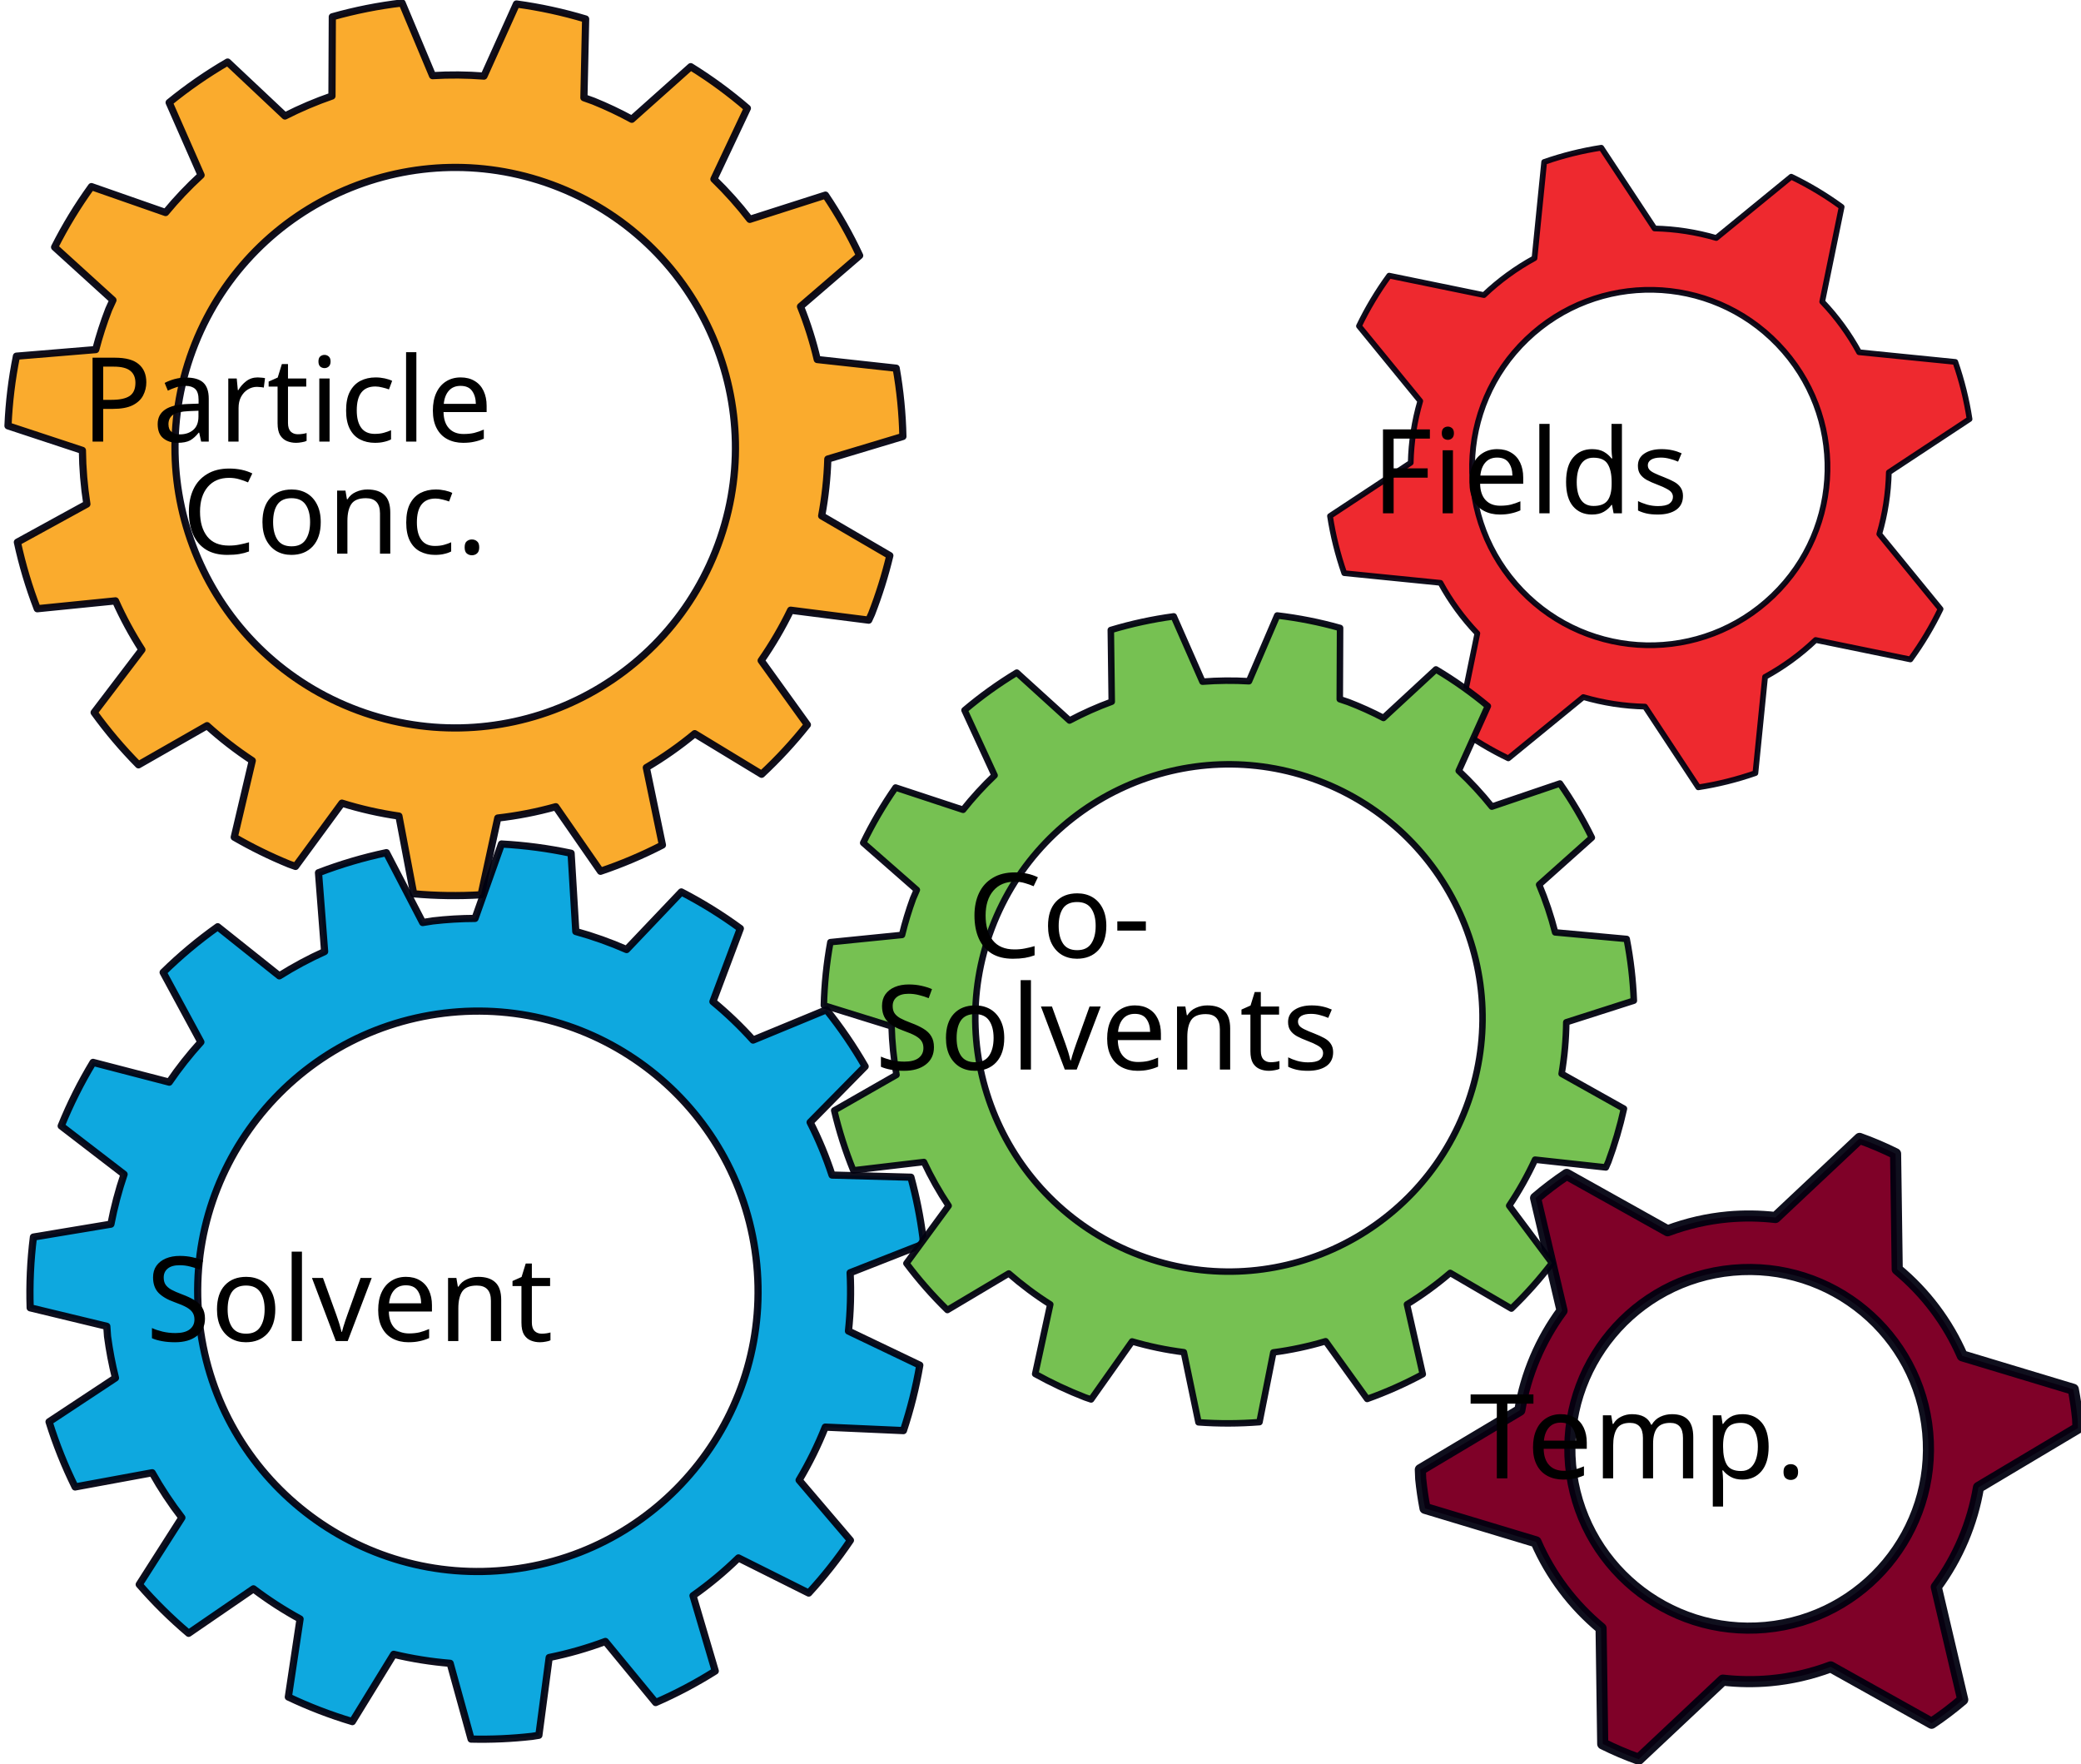
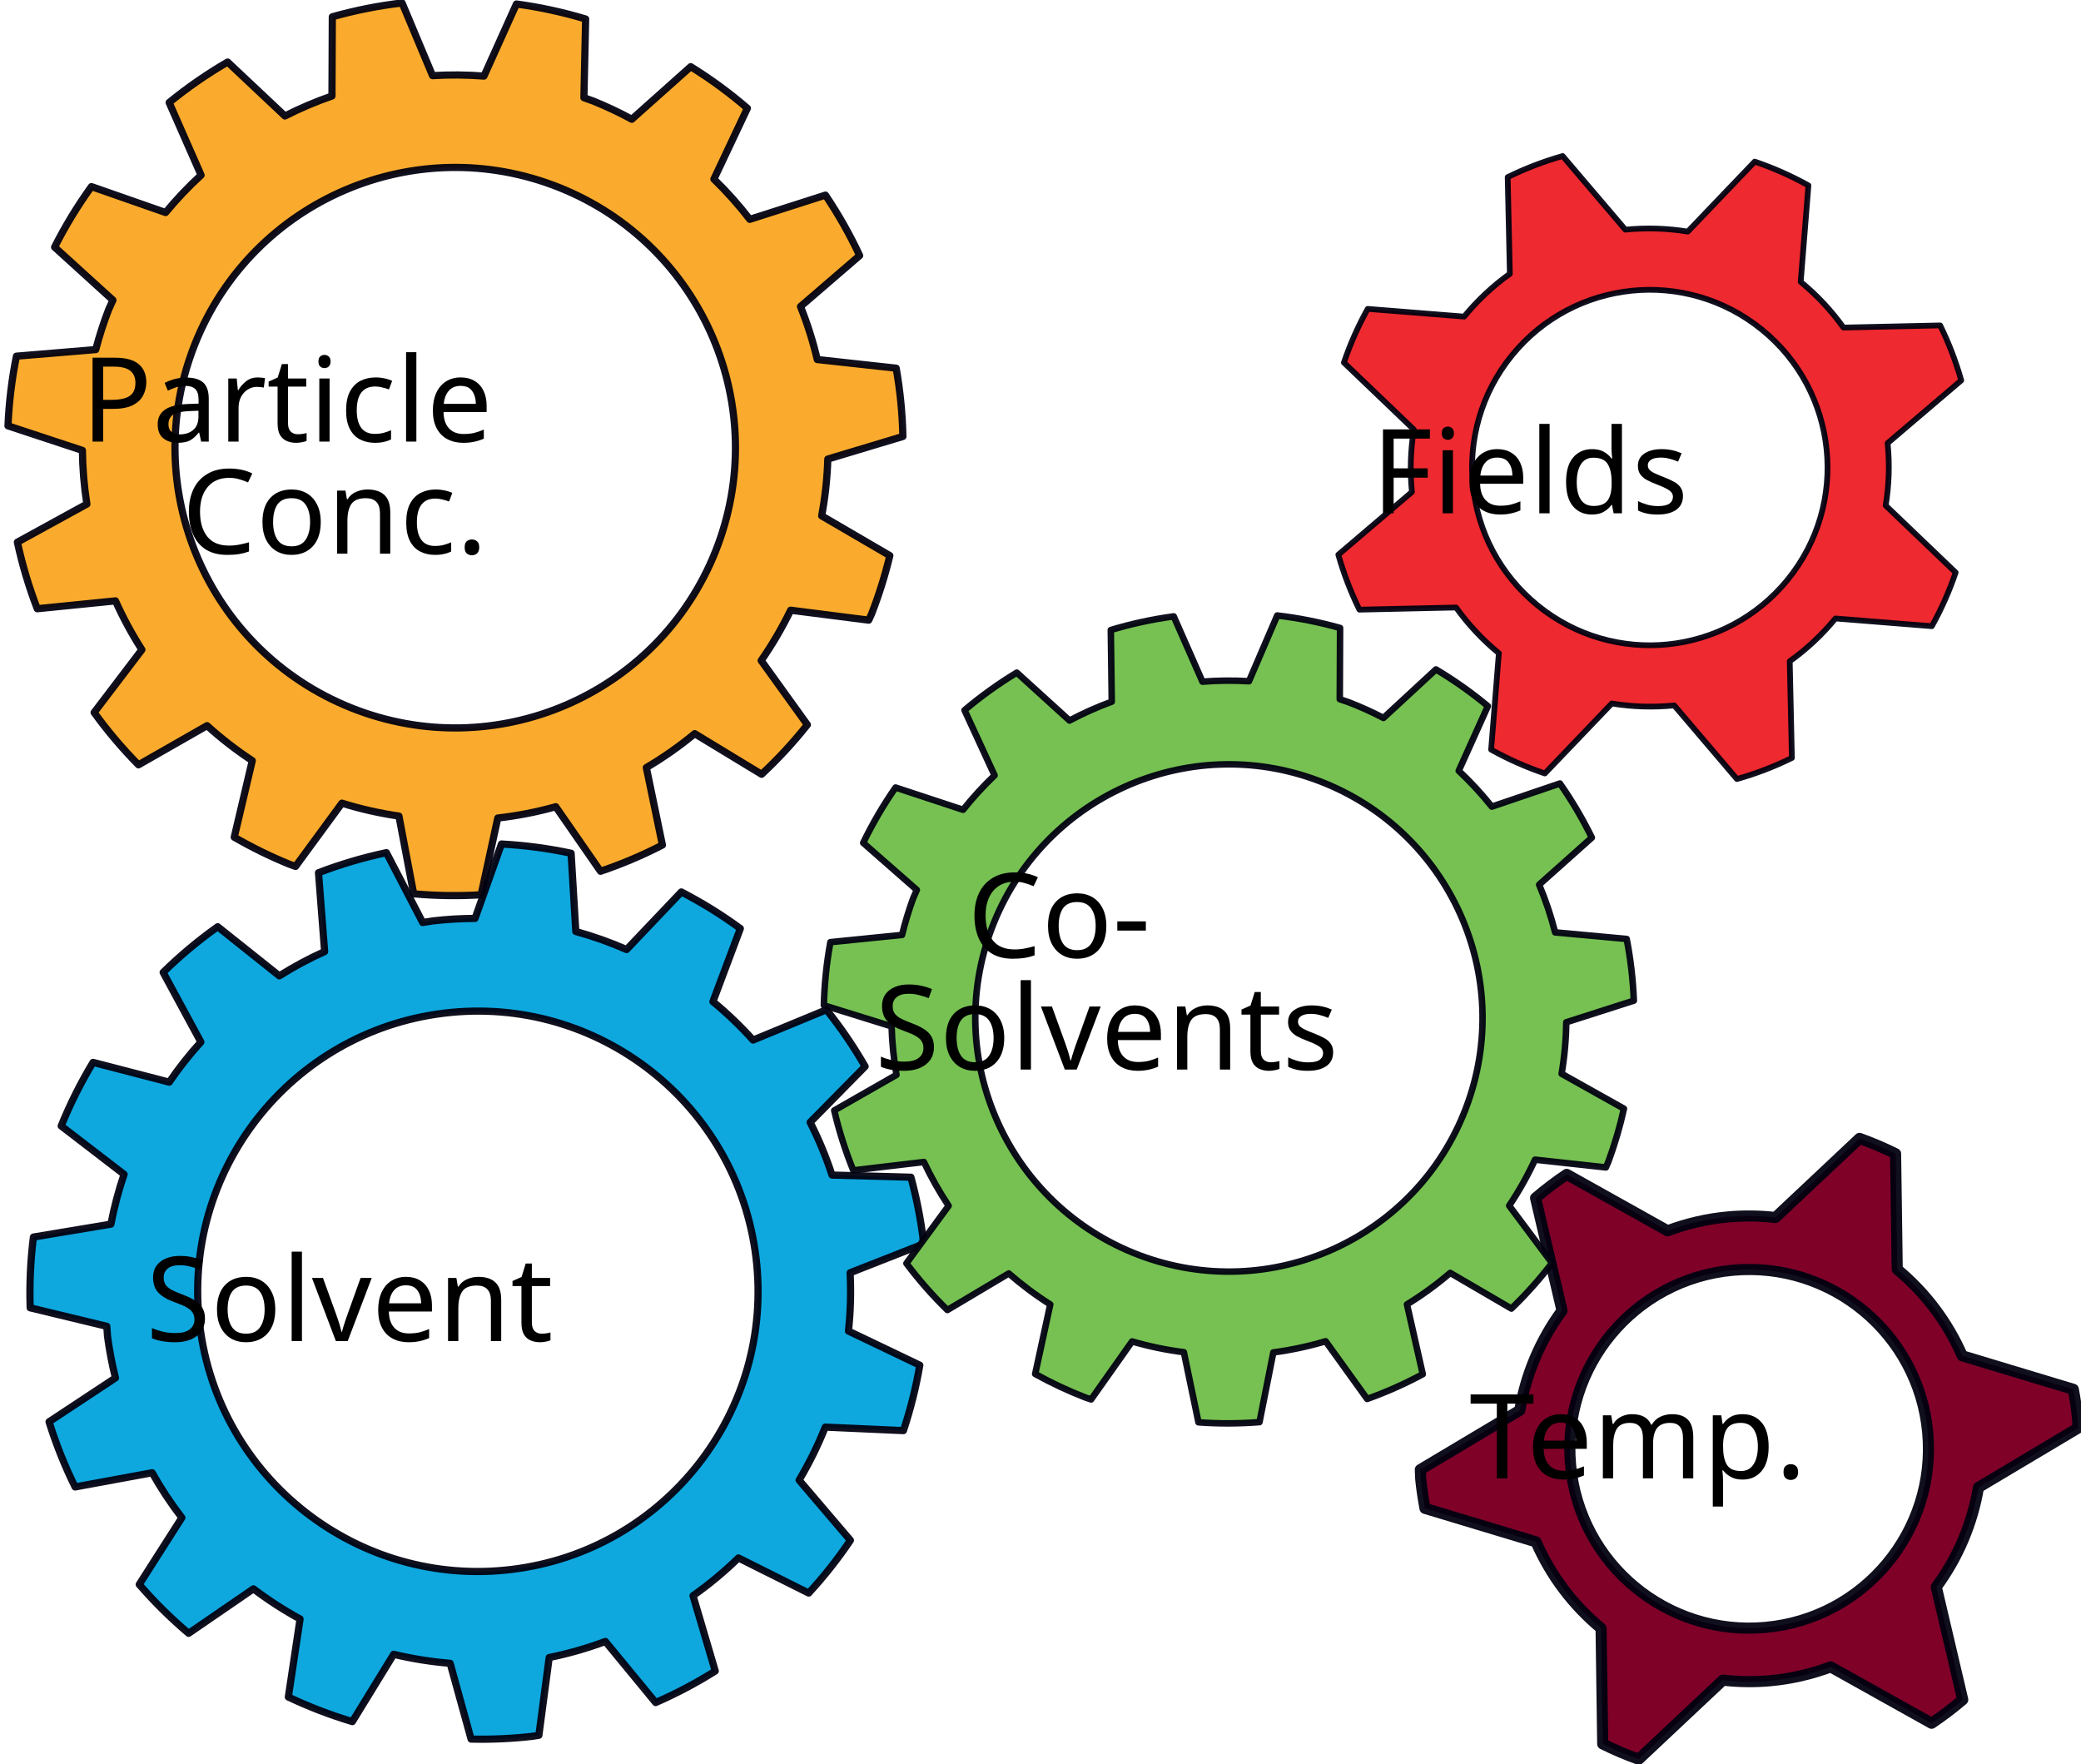
<svg xmlns="http://www.w3.org/2000/svg" width="2.95in" height="2.5in" viewBox="0 0 265.5 225" id="svg2" version="1.1">
  <defs id="defs4" />
  <g id="layer2" style="display:inline;opacity:0.5" />
  <g id="layer3" style="display:inline">
    <path style="opacity:1;fill:#7f0128;fill-opacity:1;fill-rule:nonzero;stroke:#00000f;stroke-width:1.419;stroke-linejoin:round;stroke-miterlimit:4;stroke-dasharray:none;stroke-dashoffset:0;stroke-opacity:0.941" d="m 237.252,145.229 -10.738,10.092 a 29.705,29.705 0 0 0 -6.061,-0.073 29.705,29.705 0 0 0 -7.693,1.765 l -12.872,-7.193 a 42.08,42.08 0 0 0 -3.974,3.012 l 3.377,14.371 a 29.705,29.705 0 0 0 -5.386,12.709 l -12.694,7.57 a 42.08,42.08 0 0 0 0.048,1.187 42.08,42.08 0 0 0 0.549,3.757 l 14.162,4.27 a 29.705,29.705 0 0 0 8.302,11.03 l 0.208,14.75 a 42.08,42.08 0 0 0 4.591,1.954 l 10.74,-10.092 a 29.705,29.705 0 0 0 6.059,0.073 29.705,29.705 0 0 0 7.695,-1.765 l 12.872,7.193 a 42.08,42.08 0 0 0 3.974,-3.009 l -3.377,-14.373 a 29.705,29.705 0 0 0 5.386,-12.709 l 12.694,-7.567 a 42.08,42.08 0 0 0 -0.048,-1.187 42.08,42.08 0 0 0 -0.549,-3.757 l -14.163,-4.272 a 29.705,29.705 0 0 0 -8.302,-11.03 l -0.208,-14.75 a 42.08,42.08 0 0 0 -4.593,-1.954 z m -16.177,16.818 a 22.877,22.877 0 0 1 24.869,20.697 22.877,22.877 0 0 1 -20.697,24.867 22.877,22.877 0 0 1 -24.867,-20.695 22.877,22.877 0 0 1 20.694,-24.869 z" id="path2441" />
-     <path id="path2460" d="m 234.963,26.397 a 41.289,41.289 0 0 0 -6.431,-3.854 l -9.566,7.819 a 30.524,30.524 0 0 0 -7.873,-1.216 l -6.795,-10.298 a 41.289,41.289 0 0 0 -7.289,1.816 l -1.232,12.274 a 30.524,30.524 0 0 0 -6.436,4.689 30.524,30.524 0 0 0 -0.017,0.017 l -12.09,-2.479 a 41.289,41.289 0 0 0 -3.852,6.431 l 7.818,9.565 a 30.524,30.524 0 0 0 -1.216,7.875 l -10.297,6.794 a 41.289,41.289 0 0 0 1.815,7.289 l 12.275,1.233 a 30.524,30.524 0 0 0 4.69,6.435 30.524,30.524 0 0 0 0.016,0.016 l -2.48,12.091 a 41.289,41.289 0 0 0 6.432,3.853 l 9.566,-7.819 a 30.524,30.524 0 0 0 7.874,1.217 l 6.794,10.297 a 41.289,41.289 0 0 0 7.29,-1.815 l 1.233,-12.275 a 30.524,30.524 0 0 0 6.435,-4.69 30.524,30.524 0 0 0 0.015,-0.016 l 12.09,2.479 a 41.289,41.289 0 0 0 3.852,-6.431 l -7.818,-9.565 a 30.524,30.524 0 0 0 1.216,-7.873 l 10.298,-6.794 a 41.289,41.289 0 0 0 -1.815,-7.29 l -12.275,-1.233 a 30.524,30.524 0 0 0 -4.69,-6.435 30.524,30.524 0 0 0 -0.016,-0.015 z m -8.124,17.542 a 22.675,22.675 0 0 1 -0.649,32.061 22.675,22.675 0 0 1 -32.062,-0.65 22.675,22.675 0 0 1 0.65,-32.061 22.675,22.675 0 0 1 32.061,0.65 z" style="opacity:1;fill:#ee292f;fill-opacity:1;fill-rule:nonzero;stroke:#00000f;stroke-width:0.731;stroke-linejoin:round;stroke-miterlimit:4;stroke-dasharray:none;stroke-dashoffset:0;stroke-opacity:0.941" />
+     <path id="path2460" d="m 230.725,23.659 a 41.289,41.289 0 0 0 -6.853,-3.041 l -8.541,8.928 a 30.524,30.524 0 0 0 -7.963,-0.247 l -8,-9.392 a 41.289,41.289 0 0 0 -7.013,2.692 l 0.275,12.333 a 30.524,30.524 0 0 0 -5.816,5.439 30.524,30.524 0 0 0 -0.015,0.019 l -12.302,-0.985 a 41.289,41.289 0 0 0 -3.039,6.853 l 8.927,8.54 a 30.524,30.524 0 0 0 -0.247,7.965 l -9.391,7.999 a 41.289,41.289 0 0 0 2.69,7.013 l 12.334,-0.274 a 30.524,30.524 0 0 0 5.44,5.815 30.524,30.524 0 0 0 0.018,0.014 l -0.986,12.303 a 41.289,41.289 0 0 0 6.854,3.04 l 8.541,-8.928 a 30.524,30.524 0 0 0 7.964,0.248 l 7.999,9.391 a 41.289,41.289 0 0 0 7.014,-2.691 L 228.34,84.358 a 30.524,30.524 0 0 0 5.815,-5.44 30.524,30.524 0 0 0 0.013,-0.018 l 12.302,0.985 a 41.289,41.289 0 0 0 3.039,-6.853 l -8.927,-8.54 a 30.524,30.524 0 0 0 0.247,-7.963 l 9.392,-8 a 41.289,41.289 0 0 0 -2.691,-7.014 l -12.334,0.274 a 30.524,30.524 0 0 0 -5.44,-5.815 30.524,30.524 0 0 0 -0.018,-0.013 z m -5.923,18.402 a 22.675,22.675 0 0 1 3.267,31.901 22.675,22.675 0 0 1 -31.902,3.267 22.675,22.675 0 0 1 -3.266,-31.901 22.675,22.675 0 0 1 31.9,-3.266 z" style="opacity:1;fill:#ee292f;fill-opacity:1;fill-rule:nonzero;stroke:#00000f;stroke-width:0.731;stroke-linejoin:round;stroke-miterlimit:4;stroke-dasharray:none;stroke-dashoffset:0;stroke-opacity:0.941" />
    <path style="opacity:1;fill:#0ea8df;fill-opacity:1;fill-rule:nonzero;stroke:#00000f;stroke-width:0.919;stroke-linejoin:round;stroke-miterlimit:4;stroke-dasharray:none;stroke-dashoffset:0;stroke-opacity:0.941" d="m 49.298,108.776 a 57.196,57.196 0 0 0 -8.663,2.561 l 0.782,10.056 a 47.599,47.599 0 0 0 -5.778,3.1 l -7.863,-6.266 a 57.196,57.196 0 0 0 -6.961,5.823 l 4.814,8.886 a 47.599,47.599 0 0 0 -4.038,5.117 L 11.872,135.531 a 57.196,57.196 0 0 0 -4.064,8.112 l 8.022,6.168 a 47.599,47.599 0 0 0 -1.679,6.357 L 4.264,157.814 a 57.196,57.196 0 0 0 -0.414,9.027 l 9.777,2.358 a 47.599,47.599 0 0 0 0.093,1.292 47.599,47.599 0 0 0 1.011,5.295 l -8.472,5.596 a 57.196,57.196 0 0 0 3.324,8.312 l 9.832,-1.812 a 47.599,47.599 0 0 0 3.789,5.732 l -5.441,8.523 a 57.196,57.196 0 0 0 6.302,6.227 l 8.27,-5.672 a 47.599,47.599 0 0 0 5.949,3.847 l -1.497,9.952 a 57.196,57.196 0 0 0 8.168,3.138 l 5.272,-8.584 a 47.599,47.599 0 0 0 7.205,1.147 l 2.671,9.667 a 57.196,57.196 0 0 0 7.781,-0.348 57.196,57.196 0 0 0 0.867,-0.137 l 1.315,-9.919 a 47.599,47.599 0 0 0 7.171,-2.05 l 6.413,7.793 a 57.196,57.196 0 0 0 7.604,-4.02 l -2.837,-9.609 a 47.599,47.599 0 0 0 5.797,-4.819 l 8.963,4.48 a 57.196,57.196 0 0 0 5.321,-6.729 l -6.545,-7.678 a 47.599,47.599 0 0 0 3.335,-6.763 l 9.975,0.445 a 57.196,57.196 0 0 0 2.087,-8.345 l -9.101,-4.352 a 47.599,47.599 0 0 0 0.212,-7.44 l 9.347,-3.672 a 57.196,57.196 0 0 0 -0.063,-0.878 57.196,57.196 0 0 0 -1.529,-7.638 l -10.064,-0.274 a 47.599,47.599 0 0 0 -2.793,-6.731 l 7.017,-7.127 a 57.196,57.196 0 0 0 -4.936,-7.23 l -9.361,3.867 a 47.599,47.599 0 0 0 -5.122,-4.906 l 3.497,-9.326 a 57.196,57.196 0 0 0 -7.528,-4.664 l -6.984,7.346 a 47.599,47.599 0 0 0 -6.479,-2.301 L 72.863,108.852 a 57.196,57.196 0 0 0 -8.885,-1.179 l -3.371,9.492 a 47.599,47.599 0 0 0 -5.395,0.32 47.599,47.599 0 0 0 -1.286,0.204 z m 7.349,20.477 A 35.744,35.744 0 0 1 96.451,160.412 35.744,35.744 0 0 1 65.292,200.216 35.744,35.744 0 0 1 25.487,169.057 35.744,35.744 0 0 1 56.646,129.253 Z" id="path2462" />
    <path id="path2473" d="M 74.717,2.425 A 57.196,57.196 0 0 0 65.888,0.511 L 61.745,9.707 A 47.599,47.599 0 0 0 55.187,9.651 L 51.3,0.378 a 57.196,57.196 0 0 0 -8.902,1.765 l -0.045,10.106 a 47.599,47.599 0 0 0 -5.999,2.549 L 29.041,7.917 a 57.196,57.196 0 0 0 -7.46,5.163 l 4.074,9.263 a 47.599,47.599 0 0 0 -4.526,4.77 l -9.463,-3.305 a 57.196,57.196 0 0 0 -4.699,7.719 l 7.443,6.764 a 47.599,47.599 0 0 0 -0.539,1.178 47.599,47.599 0 0 0 -1.656,5.13 L 2.097,45.438 A 57.196,57.196 0 0 0 1.02,54.325 l 9.494,3.133 a 47.599,47.599 0 0 0 0.57,6.848 l -8.866,4.862 a 57.196,57.196 0 0 0 2.537,8.489 l 9.978,-1.003 a 47.599,47.599 0 0 0 3.371,6.231 l -6.092,8.01 a 57.196,57.196 0 0 0 5.658,6.676 l 8.747,-4.997 a 47.599,47.599 0 0 0 5.769,4.466 l -2.3,9.762 a 57.196,57.196 0 0 0 6.992,3.432 57.196,57.196 0 0 0 0.827,0.296 l 5.917,-8.068 a 47.599,47.599 0 0 0 7.274,1.646 l 1.882,9.916 a 57.196,57.196 0 0 0 8.601,0.126 l 2.127,-9.791 a 47.599,47.599 0 0 0 7.399,-1.443 l 5.71,8.234 a 57.196,57.196 0 0 0 7.899,-3.347 l -2.053,-9.878 a 47.599,47.599 0 0 0 6.173,-4.331 l 8.535,5.181 a 57.196,57.196 0 0 0 5.838,-6.317 L 97.113,84.269 A 47.599,47.599 0 0 0 100.872,77.845 l 9.962,1.269 a 57.196,57.196 0 0 0 0.366,-0.8 57.196,57.196 0 0 0 2.327,-7.433 l -8.696,-5.073 a 47.599,47.599 0 0 0 0.784,-7.245 l 9.578,-2.881 a 57.196,57.196 0 0 0 -0.857,-8.712 l -10.068,-1.104 a 47.599,47.599 0 0 0 -2.137,-6.763 l 7.546,-6.5 A 57.196,57.196 0 0 0 105.314,24.893 l -9.654,3.089 A 47.599,47.599 0 0 0 91.083,22.852 L 95.351,13.808 A 57.196,57.196 0 0 0 88.124,8.507 L 80.608,15.214 A 47.599,47.599 0 0 0 75.723,12.904 47.599,47.599 0 0 0 74.497,12.464 Z M 71.328,23.914 A 35.744,35.744 0 0 1 91.276,70.362 35.744,35.744 0 0 1 44.829,90.31 35.744,35.744 0 0 1 24.881,43.863 35.744,35.744 0 0 1 71.328,23.914 Z" style="opacity:1;fill:#faab2d;fill-opacity:1;fill-rule:nonzero;stroke:#00000f;stroke-width:0.919;stroke-linejoin:round;stroke-miterlimit:4;stroke-dasharray:none;stroke-dashoffset:0;stroke-opacity:0.941" />
    <path style="opacity:1;fill:#76c152;fill-opacity:1;fill-rule:nonzero;stroke:#00000f;stroke-width:0.832;stroke-linejoin:round;stroke-miterlimit:4;stroke-dasharray:none;stroke-dashoffset:0;stroke-opacity:0.941" d="m 170.971,80.111 a 51.766,51.766 0 0 0 -8.02,-1.591 l -3.603,8.388 a 43.08,43.08 0 0 0 -5.935,0.054 l -3.666,-8.329 a 51.766,51.766 0 0 0 -8.027,1.739 l 0.12,9.146 a 43.08,43.08 0 0 0 -5.388,2.402 l -6.727,-6.11 a 51.766,51.766 0 0 0 -6.668,4.791 l 3.835,8.317 a 43.08,43.08 0 0 0 -4.019,4.389 l -8.616,-2.84 a 51.766,51.766 0 0 0 -4.129,7.06 l 6.844,6.002 a 43.08,43.08 0 0 0 -0.469,1.075 43.08,43.08 0 0 0 -1.417,4.668 l -9.143,0.921 a 51.766,51.766 0 0 0 -0.832,8.06 l 8.641,2.683 a 43.08,43.08 0 0 0 0.626,6.187 l -7.945,4.542 a 51.766,51.766 0 0 0 2.432,7.641 l 9.013,-1.067 a 43.08,43.08 0 0 0 3.15,5.585 l -5.385,7.346 a 51.766,51.766 0 0 0 5.226,5.951 l 7.835,-4.662 a 43.08,43.08 0 0 0 5.292,3.949 l -1.925,8.871 a 51.766,51.766 0 0 0 6.382,2.994 51.766,51.766 0 0 0 0.753,0.255 l 5.226,-7.396 a 43.08,43.08 0 0 0 6.609,1.373 l 1.862,8.943 a 51.766,51.766 0 0 0 7.785,-0.024 l 1.768,-8.894 a 43.08,43.08 0 0 0 6.672,-1.424 l 5.299,7.36 a 51.766,51.766 0 0 0 7.094,-3.155 l -2.016,-8.906 a 43.08,43.08 0 0 0 5.517,-4.018 l 7.807,4.552 a 51.766,51.766 0 0 0 5.182,-5.81 l -5.464,-7.315 a 43.08,43.08 0 0 0 3.299,-5.873 l 9.035,0.989 a 51.766,51.766 0 0 0 0.319,-0.73 51.766,51.766 0 0 0 1.987,-6.764 l -7.95,-4.452 a 43.08,43.08 0 0 0 0.593,-6.569 l 8.621,-2.76 a 51.766,51.766 0 0 0 -0.914,-7.87 l -9.128,-0.839 a 43.08,43.08 0 0 0 -2.042,-6.085 l 6.724,-6.003 a 51.766,51.766 0 0 0 -4.072,-6.904 l -8.687,2.95 a 43.08,43.08 0 0 0 -4.224,-4.569 l 3.717,-8.252 A 51.766,51.766 0 0 0 183.201,85.401 l -6.694,6.189 a 43.08,43.08 0 0 0 -4.458,-2.013 43.08,43.08 0 0 0 -1.117,-0.378 z m -2.723,19.501 a 32.351,32.351 0 0 1 18.794,41.712 32.351,32.351 0 0 1 -41.712,18.794 32.351,32.351 0 0 1 -18.794,-41.712 32.351,32.351 0 0 1 41.712,-18.794 z" id="path2475" />
    <flowRoot xml:space="preserve" id="flowRoot2479" style="font-style:normal;font-weight:normal;font-size:25px;line-height:125%;font-family:sans-serif;letter-spacing:0px;word-spacing:0px;fill:#000000;fill-opacity:1;stroke:none;stroke-width:1px;stroke-linecap:butt;stroke-linejoin:miter;stroke-opacity:1" transform="scale(0.9375)">
      <flowRegion id="flowRegion2481">
        <rect id="rect2483" width="42.857" height="28.571" x="42.857" y="163.214" />
      </flowRegion>
      <flowPara id="flowPara2485">Particle Concentrationas</flowPara>
      <flowPara id="flowPara2487" />
    </flowRoot>
    <text xml:space="preserve" style="font-style:normal;font-weight:normal;font-size:23.438px;line-height:125%;font-family:sans-serif;letter-spacing:0px;word-spacing:0px;fill:#000000;fill-opacity:1;stroke:none;stroke-width:0.938px;stroke-linecap:butt;stroke-linejoin:miter;stroke-opacity:1" x="59.827" y="171.078" id="text2491">
      <tspan x="59.827" y="171.078" style="font-size:15px;line-height:0px;text-align:center;text-anchor:middle;stroke-width:0.938px" id="tspan2493">Solvent</tspan>
    </text>
    <flowRoot xml:space="preserve" id="flowRoot2495" style="fill:black;stroke:none;stroke-opacity:1;stroke-width:1px;stroke-linejoin:miter;stroke-linecap:butt;fill-opacity:1;font-family:sans-serif;font-style:normal;font-weight:normal;font-size:25px;line-height:125%;letter-spacing:0px;word-spacing:0px">
      <flowRegion id="flowRegion2497">
        <rect id="rect2499" width="45" height="52.143" x="-80.357" y="98.214" />
      </flowRegion>
      <flowPara id="flowPara2501" />
    </flowRoot>
    <text id="text2511" y="41.337" x="57.933" style="font-style:normal;font-weight:normal;font-size:23.438px;line-height:125%;font-family:sans-serif;letter-spacing:0px;word-spacing:0px;fill:#000000;fill-opacity:1;stroke:none;stroke-width:0.938px;stroke-linecap:butt;stroke-linejoin:miter;stroke-opacity:1" xml:space="preserve">
      <tspan dy="15" style="font-size:15px;line-height:0px;text-align:center;text-anchor:middle;stroke-width:0.938px" y="41.337" x="57.933" id="tspan2507">Particle</tspan>
      <tspan id="tspan2509" style="font-size:15px;line-height:0px;text-align:center;text-anchor:middle;stroke-width:0.938px" y="70.634" x="57.933">Conc.</tspan>
    </text>
    <text xml:space="preserve" style="font-style:normal;font-weight:normal;font-size:23.438px;line-height:125%;font-family:sans-serif;letter-spacing:0px;word-spacing:0px;fill:#000000;fill-opacity:1;stroke:none;stroke-width:0.938px;stroke-linecap:butt;stroke-linejoin:miter;stroke-opacity:1" x="156.423" y="107.154" id="text2517">
      <tspan x="156.423" y="107.154" style="font-size:15px;line-height:0px;text-align:center;text-anchor:middle;stroke-width:0.938px" id="tspan2515" dy="15">Co-</tspan>
      <tspan x="156.423" y="136.451" style="font-size:15px;line-height:0px;text-align:center;text-anchor:middle;stroke-width:0.938px" id="tspan2535">Solvents</tspan>
    </text>
    <text id="text2523" y="65.486" x="210.422" style="font-style:normal;font-weight:normal;font-size:23.438px;line-height:125%;font-family:sans-serif;letter-spacing:0px;word-spacing:0px;fill:#000000;fill-opacity:1;stroke:none;stroke-width:0.938px;stroke-linecap:butt;stroke-linejoin:miter;stroke-opacity:1" xml:space="preserve">
      <tspan id="tspan2521" style="font-size:15px;line-height:0px;text-align:center;text-anchor:middle;stroke-width:0.938px" y="65.486" x="210.422">Fields</tspan>
    </text>
    <text xml:space="preserve" style="font-style:normal;font-weight:normal;font-size:23.438px;line-height:125%;font-family:sans-serif;letter-spacing:0px;word-spacing:0px;fill:#000000;fill-opacity:1;stroke:none;stroke-width:0.938px;stroke-linecap:butt;stroke-linejoin:miter;stroke-opacity:1" x="224.211" y="188.598" id="text2529">
      <tspan x="224.211" y="188.598" style="font-size:15px;line-height:0px;text-align:center;text-anchor:middle;stroke-width:0.938px" id="tspan2527">Temp.</tspan>
    </text>
  </g>
  <g id="layer1" transform="translate(0,-827.3622)" style="display:inline" />
</svg>
